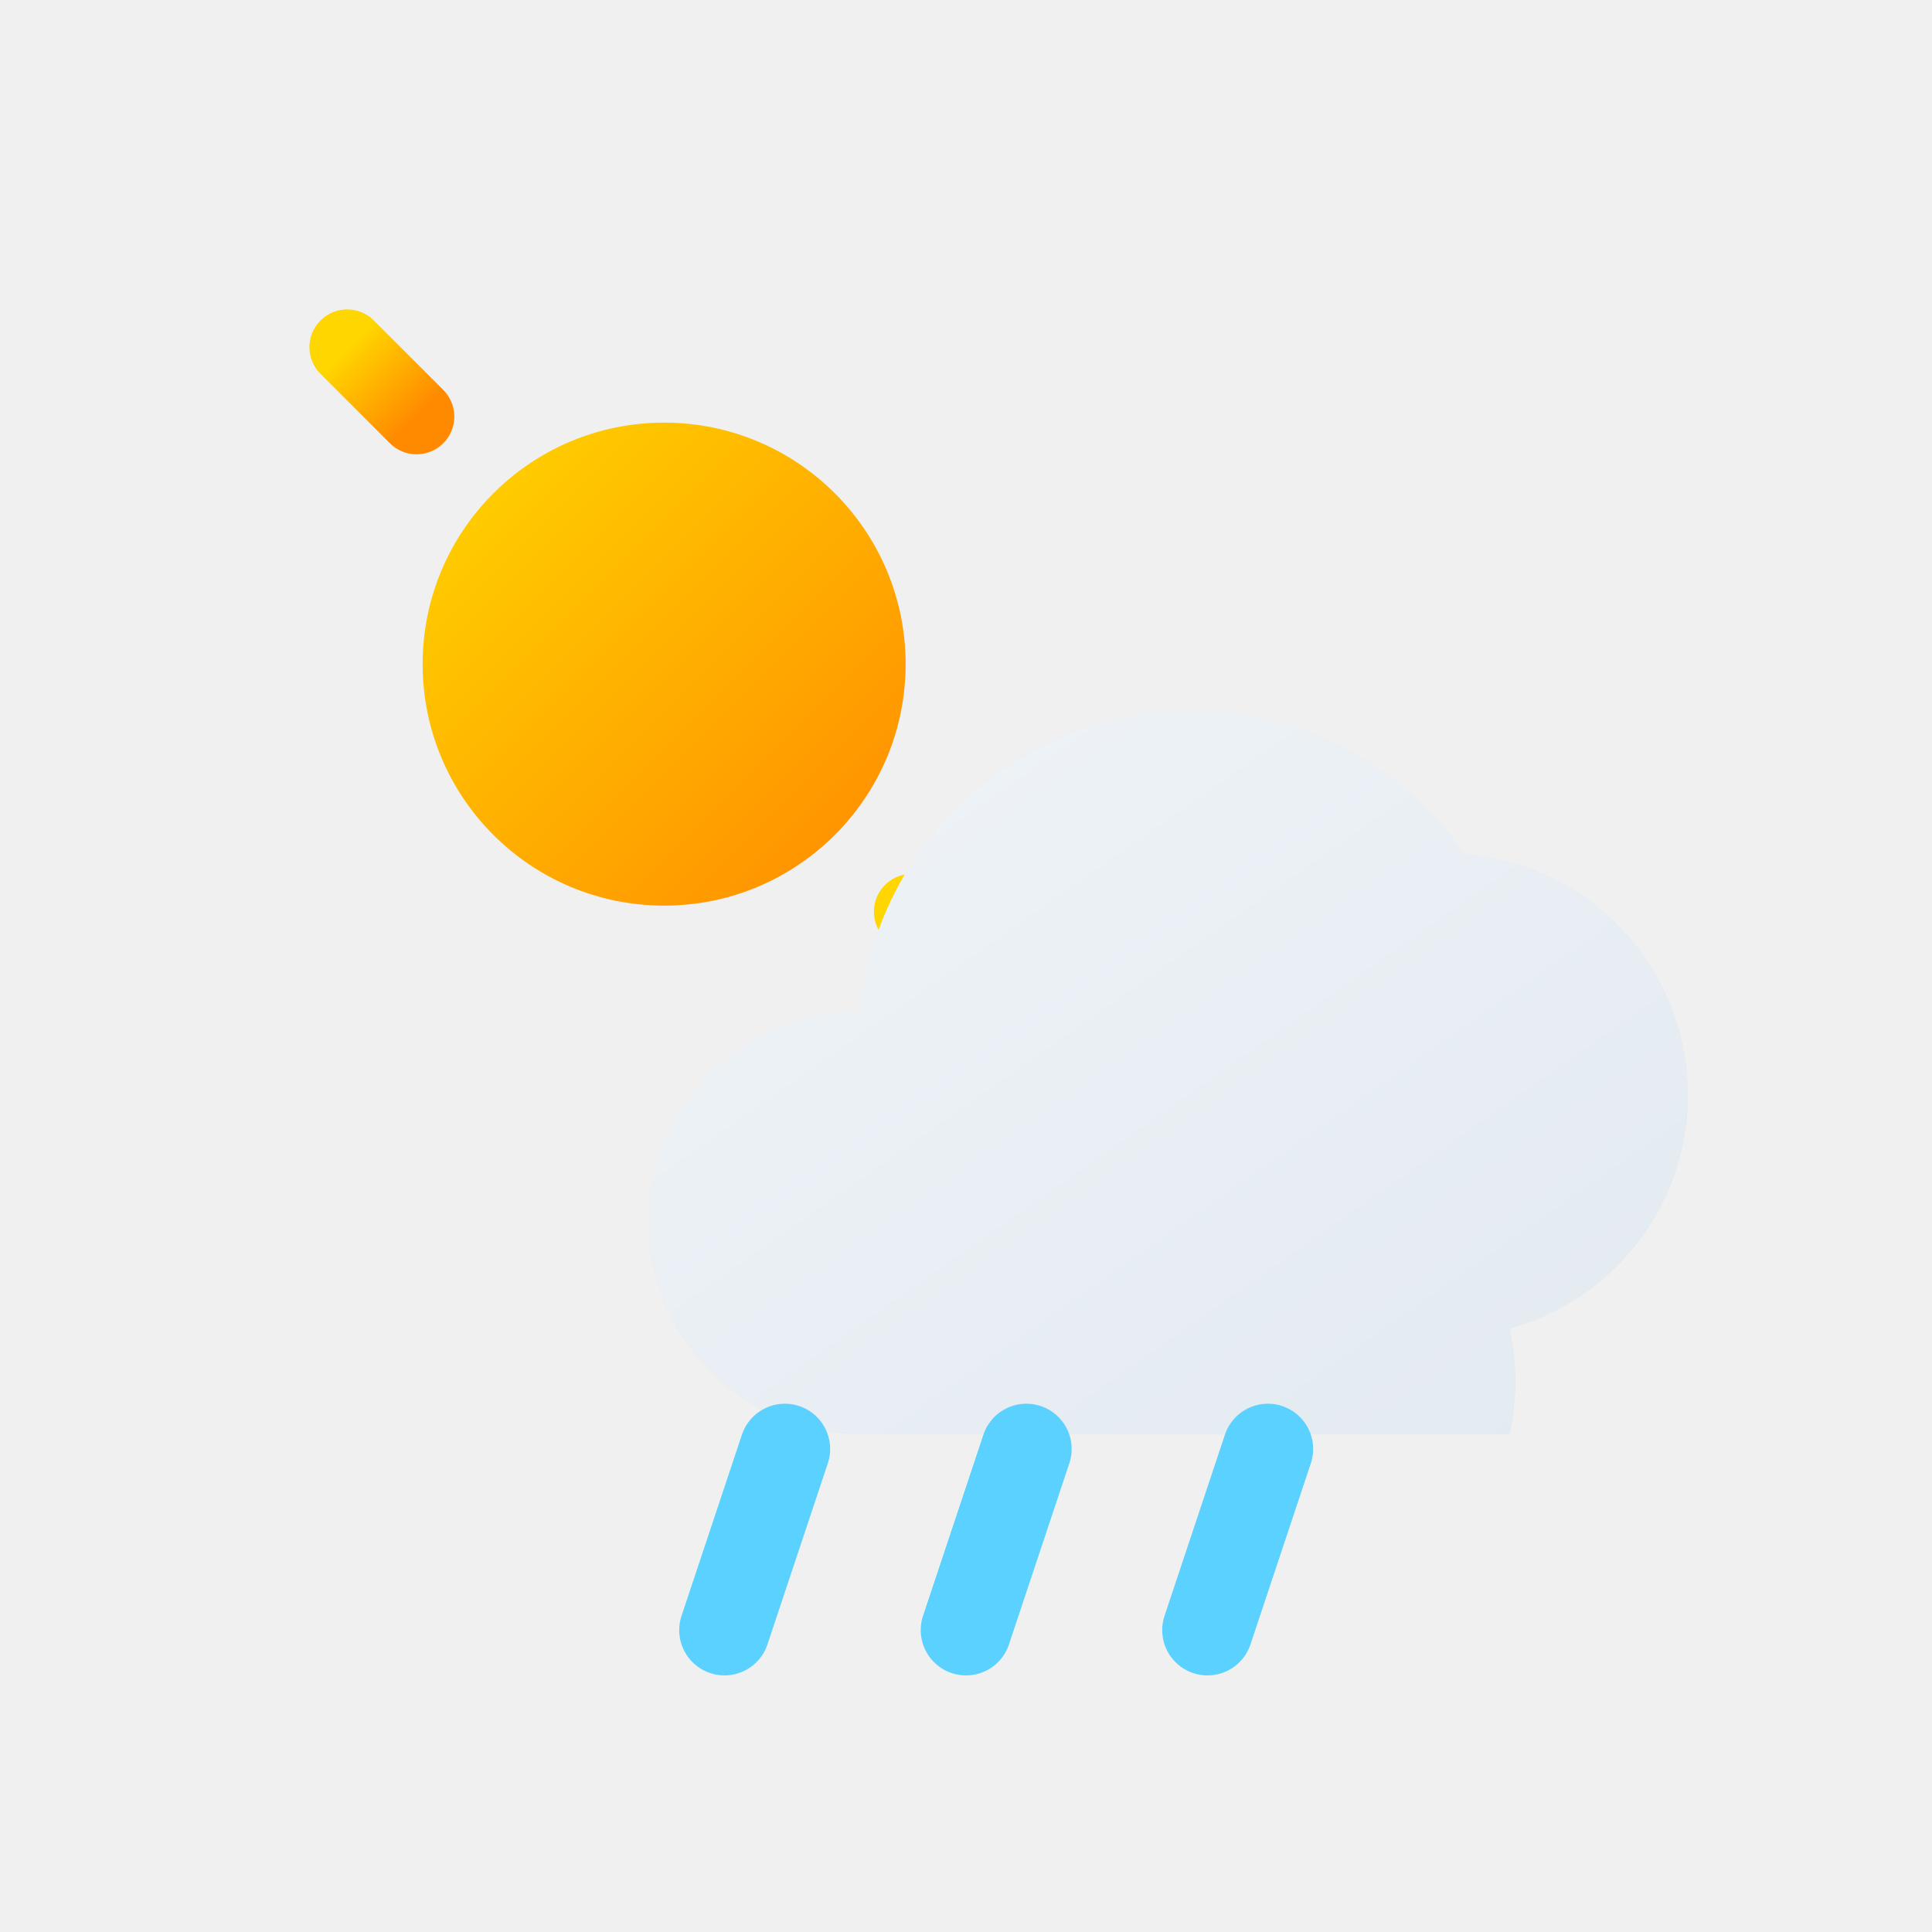
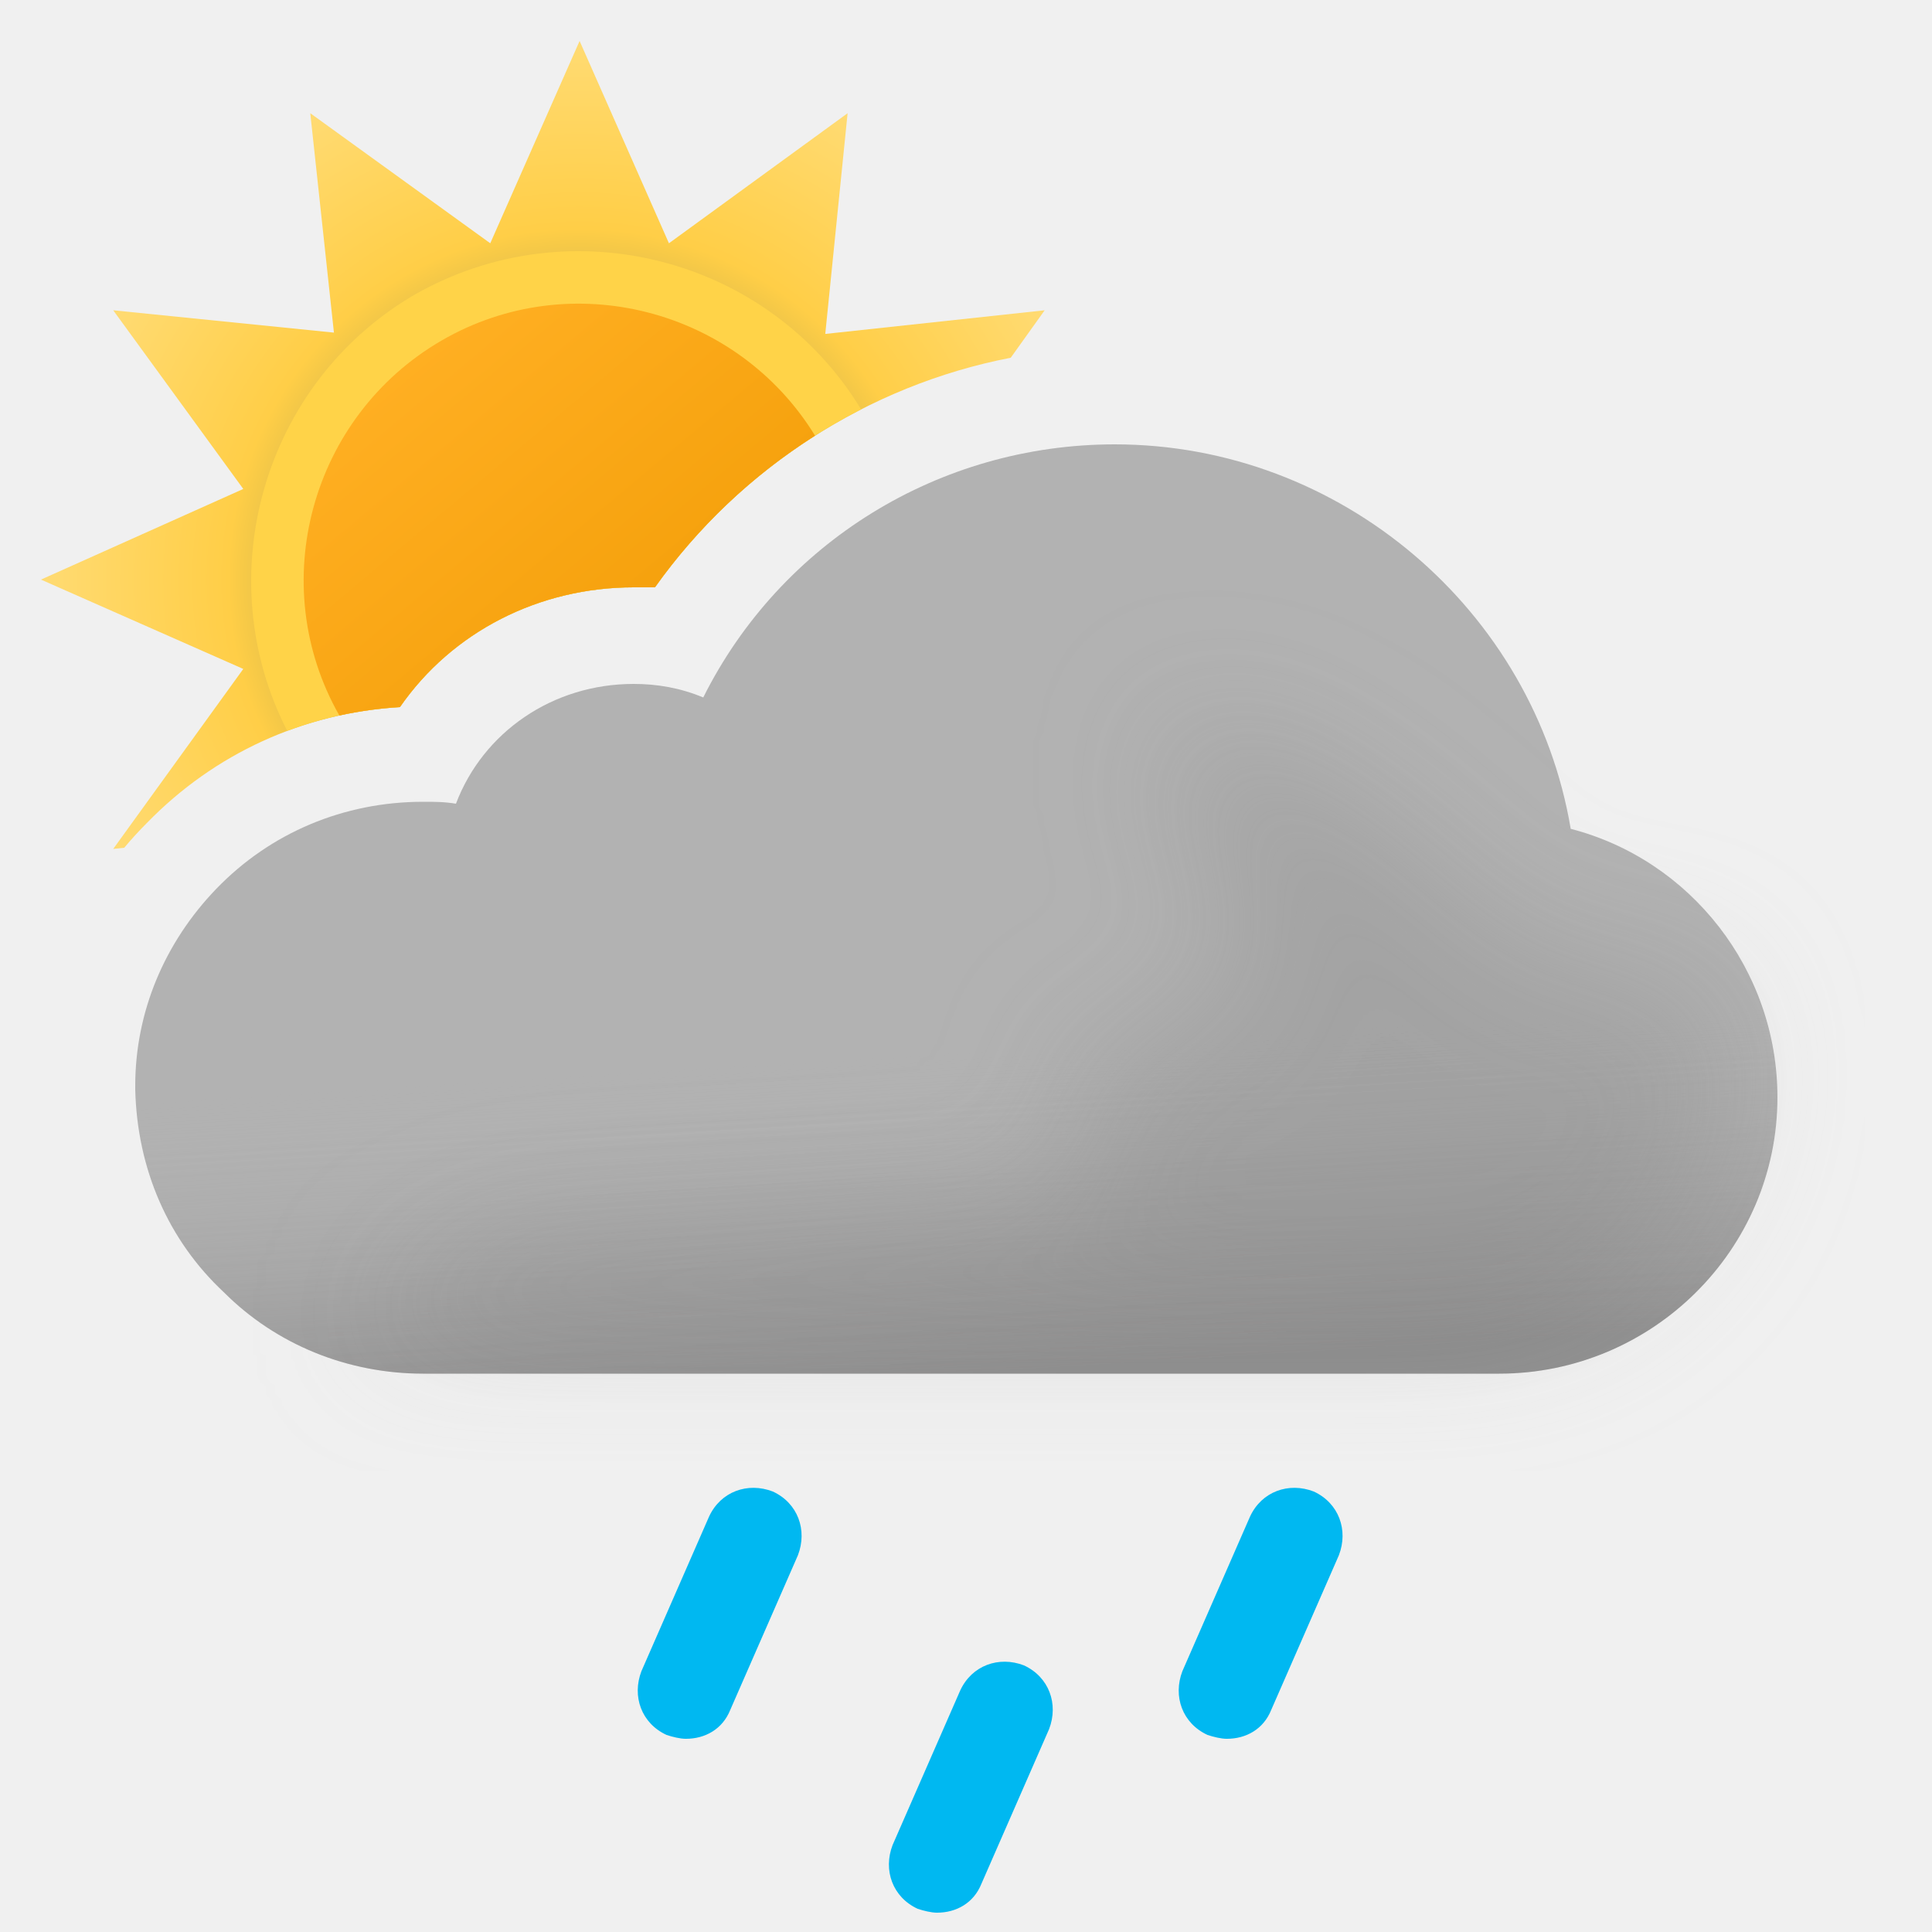
- <svg xmlns="http://www.w3.org/2000/svg" viewBox="0 0 64 64">
+ <svg xmlns="http://www.w3.org/2000/svg" width="100" height="100" fill="none" viewBox="0 0 100 100">
+   <g clip-path="url(#05d__05d__a)">
+     <path fill="url(#05d__05d__b)" fill-rule="evenodd" d="M52.315 18.517l1.757-2.457-11.356 1.224L43.872 5.86l-9.248 6.732L30 2.12l-4.624 10.472L16.06 5.86l1.224 11.356L5.86 16.06l6.732 9.248L2.12 30l10.472 4.624L5.86 43.94l.57-.061c.369-.441.759-.868 1.17-1.279 3.5-3.6 8.1-5.7 13.1-6 2.7-3.9 7.2-6.2 12.1-6.2h1.1c4.363-6.14 11.011-10.453 18.415-11.883z" clip-rule="evenodd" />
+     <path fill="#FFD348" fill-rule="evenodd" d="M14.867 37.83A20.01 20.01 0 0120.7 36.6c2.7-3.9 7.2-6.2 12.1-6.2h1.1a29.679 29.679 0 0110.672-9.21c-4.775-7.863-15.023-10.525-23.082-5.956-7.87 4.565-10.725 14.6-6.623 22.597z" clip-rule="evenodd" />
+     <path fill="url(#05d__05d__c)" fill-rule="evenodd" d="M17.565 37.034c1.022-.224 2.07-.37 3.135-.434 2.7-3.9 7.2-6.2 12.1-6.2h1.1a29.635 29.635 0 018.287-7.849c-4.026-6.562-12.633-8.81-19.328-4.927-6.765 3.923-9.155 12.626-5.294 19.41z" clip-rule="evenodd" />
+     <path fill="#B2B2B2" fill-rule="evenodd" d="M81.3 42.9C79.4 31.6 69.4 23 57.7 23c-9.1 0-17.3 5.1-21.3 13.1-1.2-.5-2.4-.7-3.6-.7-4.2 0-7.8 2.5-9.2 6.2-.6-.1-1.1-.1-1.7-.1-4.1 0-7.9 1.6-10.7 4.5C8.5 48.8 7 52.4 7 56.2v.2c.1 4.1 1.7 7.8 4.6 10.5 2.7 2.7 6.4 4.2 10.3 4.2h55.7c7.9 0 14.4-6.4 14.4-14.3 0-6.6-4.5-12.3-10.7-13.9z" clip-rule="evenodd" />
+     <path fill="url(#05d__05d__d)" fill-rule="evenodd" d="M81.3 42.9C79.4 31.6 69.4 23 57.7 23c-9.1 0-17.3 5.1-21.3 13.1-1.2-.5-2.4-.7-3.6-.7-4.2 0-7.8 2.5-9.2 6.2-.6-.1-1.1-.1-1.7-.1-4.1 0-7.9 1.6-10.7 4.5C8.5 48.8 7 52.4 7 56.2v.2c.1 4.1 1.7 7.8 4.6 10.5 2.7 2.7 6.4 4.2 10.3 4.2h55.7c7.9 0 14.4-6.4 14.4-14.3 0-6.6-4.5-12.3-10.7-13.9z" clip-rule="evenodd" opacity=".6" style="mix-blend-mode:multiply" />
+     <g filter="url(#05d__05d__e)" opacity=".3" style="mix-blend-mode:multiply">
+       <path fill="#B6B6B6" d="M29.5 64c1.787 0 24.848-1.272 26.48-2 2.23-.994-2.39-6.972 0-7.47 1.08-.224 2.667-.927 2.667-.927s4.352-1.602 5.103-1.602c.75 0 .374-2.964.14-4.81l-.14-1.32c0-.87-2.592-2.674-3-4.87-.284-1.527.424-3.585.276-3.968 0 0-.05-.029-.036-.032.014-.004.026.007.036.032.112.053.922.327.922.327 1.948.66 5.03 1.74 7.802 3.64 1.658 1.138 3.941 3.314 3.941 3.314s1.645 1.272 2.059 1.687c1 1 4 4 6 4h5L89 51.59l.5 3.21c0 7.9-6.5 14.3-14.4 14.3H18.5S23 64 29.5 64z" />
+     </g>
+     <path fill="#00B8F1" d="M35.5 90c-.3 0-.7-.1-1-.2-1.3-.6-1.8-2-1.3-3.3l3.5-8c.6-1.3 2-1.8 3.3-1.3 1.3.6 1.8 2 1.3 3.3l-3.5 8c-.4 1-1.3 1.5-2.3 1.5zm13 9c-.3 0-.7-.1-1-.2-1.3-.6-1.8-2-1.3-3.3l3.5-8c.6-1.3 2-1.8 3.3-1.3 1.3.6 1.8 2 1.3 3.3l-3.5 8c-.4 1-1.3 1.5-2.3 1.5zm15-9c-.3 0-.7-.1-1-.2-1.3-.6-1.8-2-1.3-3.3l3.5-8c.6-1.3 2-1.8 3.3-1.3 1.3.6 1.8 2 1.3 3.3l-3.5 8c-.4 1-1.3 1.5-2.3 1.5z" />
+   </g>
  <defs>
-     <linearGradient id="sun-grad4" x1="0%" y1="0%" x2="100%" y2="100%">
-       <stop offset="0%" style="stop-color:#FFD600" />
-       <stop offset="100%" style="stop-color:#FF8A00" />
+     <linearGradient id="05d__05d__c" x1="20.817" x2="39.177" y1="19.057" y2="40.937" gradientUnits="userSpaceOnUse">
+       <stop stop-color="#FFAF22" />
+       <stop offset=".99" stop-color="#F09900" />
    </linearGradient>
-     <linearGradient id="cloud-grad10" x1="0%" y1="0%" x2="100%" y2="100%">
-       <stop offset="0%" style="stop-color:#e0e8f0" />
-       <stop offset="100%" style="stop-color:#c5d4e0" />
+     <linearGradient id="05d__05d__d" x1="47.5" x2="49.5" y1="38.5" y2="71.1" gradientUnits="userSpaceOnUse">
+       <stop offset=".484" stop-color="#fff" stop-opacity="0" />
+       <stop offset="1" stop-color="#B3B2B2" />
    </linearGradient>
+     <radialGradient id="05d__05d__b" cx="0" cy="0" r="1" gradientTransform="translate(30 30) scale(27.88)" gradientUnits="userSpaceOnUse">
+       <stop offset=".514" stop-color="#D6B849" />
+       <stop offset=".652" stop-color="#FFCE47" />
+       <stop offset="1" stop-color="#FFDB73" />
+     </radialGradient>
+     <clipPath id="05d__05d__a">
+       <path fill="#fff" d="M0 0h100v100H0z" />
+     </clipPath>
+     <filter id="05d__05d__e" width="85" height="46.101" x="11.5" y="30" color-interpolation-filters="sRGB" filterUnits="userSpaceOnUse">
+       <feFlood flood-opacity="0" result="BackgroundImageFix" />
+       <feBlend in="SourceGraphic" in2="BackgroundImageFix" result="shape" />
+       <feGaussianBlur result="effect1_foregroundBlur_1334_6952" stdDeviation="3.5" />
+     </filter>
  </defs>
-   <g>
-     <circle cx="22" cy="22" r="8" fill="url(#sun-grad4)" />
-     <g stroke="url(#sun-grad4)" stroke-width="2.5" stroke-linecap="round">
-       <line x1="22" y1="8" x2="22" y2="11" />
-       <line x1="8" y1="22" x2="11" y2="22" />
-       <line x1="33" y1="22" x2="36" y2="22" />
-       <line x1="11.5" y1="11.5" x2="13.8" y2="13.8" />
-       <line x1="30.2" y1="30.2" x2="32.5" y2="32.5" />
-     </g>
-   </g>
-   <path d="M50,44a8,8,0,0,0-1.5-15.7,11,11,0,0,0-20,5.2,7,7,0,0,0,0,14h21.5a8,8,0,0,0,0-3.5Z" fill="url(#cloud-grad10)" />
-   <path d="M50,44a8,8,0,0,0-1.5-15.7,11,11,0,0,0-20,5.2,7,7,0,0,0,0,14h21.5a8,8,0,0,0,0-3.5Z" fill="#fff" opacity="0.5" />
-   <g stroke="#5ad1ff" stroke-width="3" stroke-linecap="round">
-     <line x1="26" y1="48" x2="24" y2="54" />
-     <line x1="34" y1="48" x2="32" y2="54" />
-     <line x1="42" y1="48" x2="40" y2="54" />
-   </g>
</svg>
